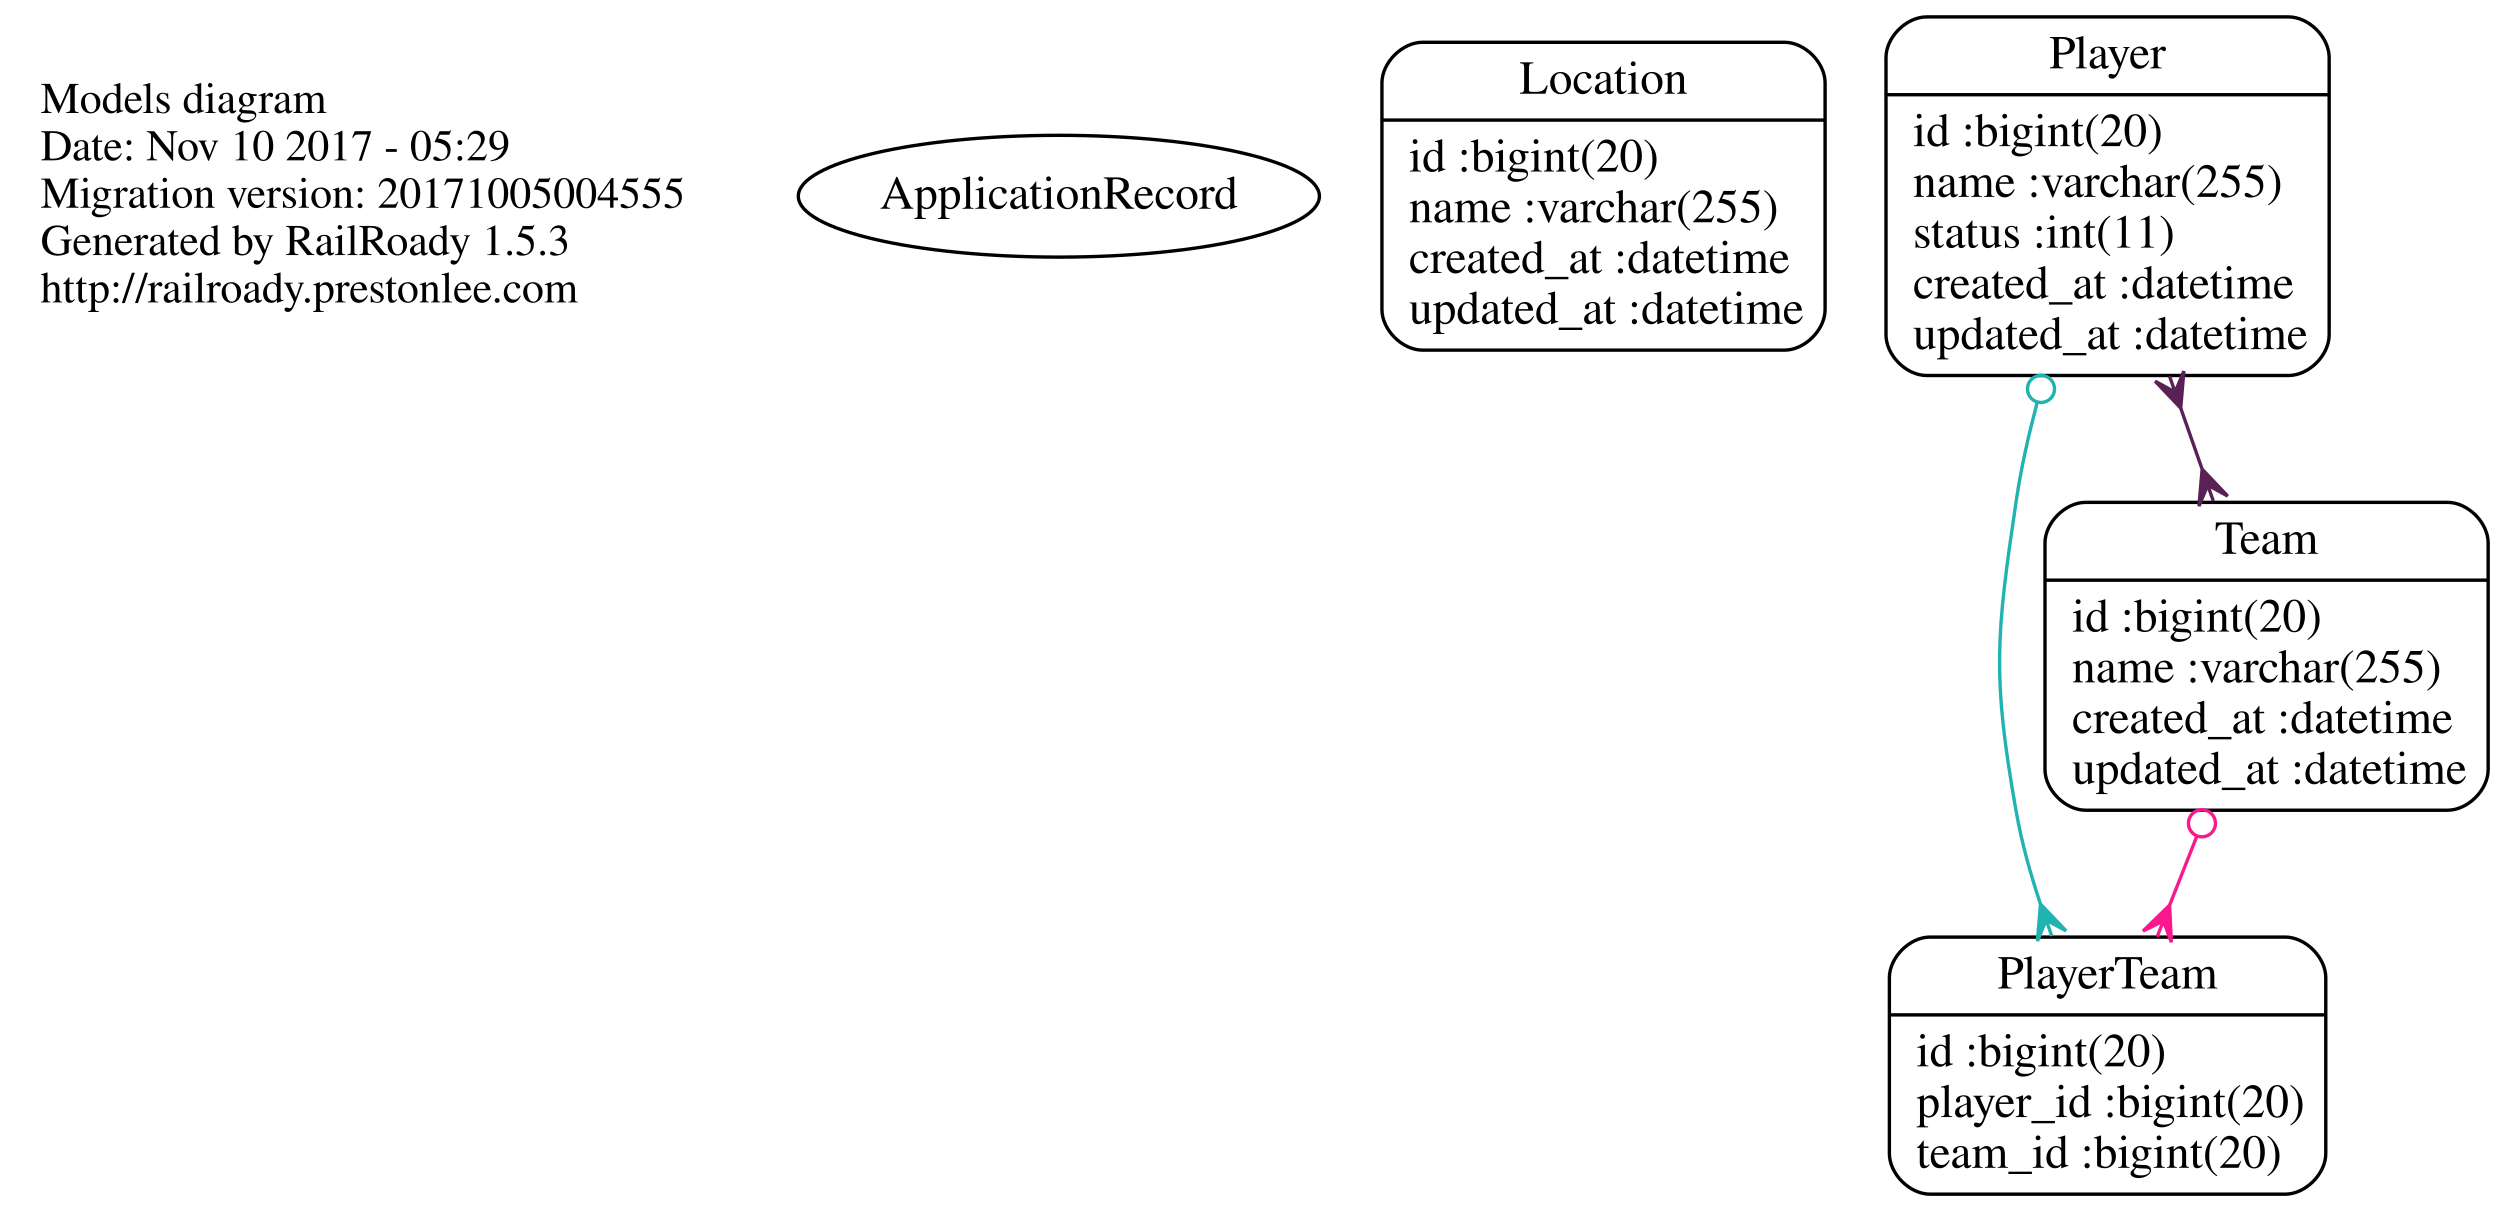
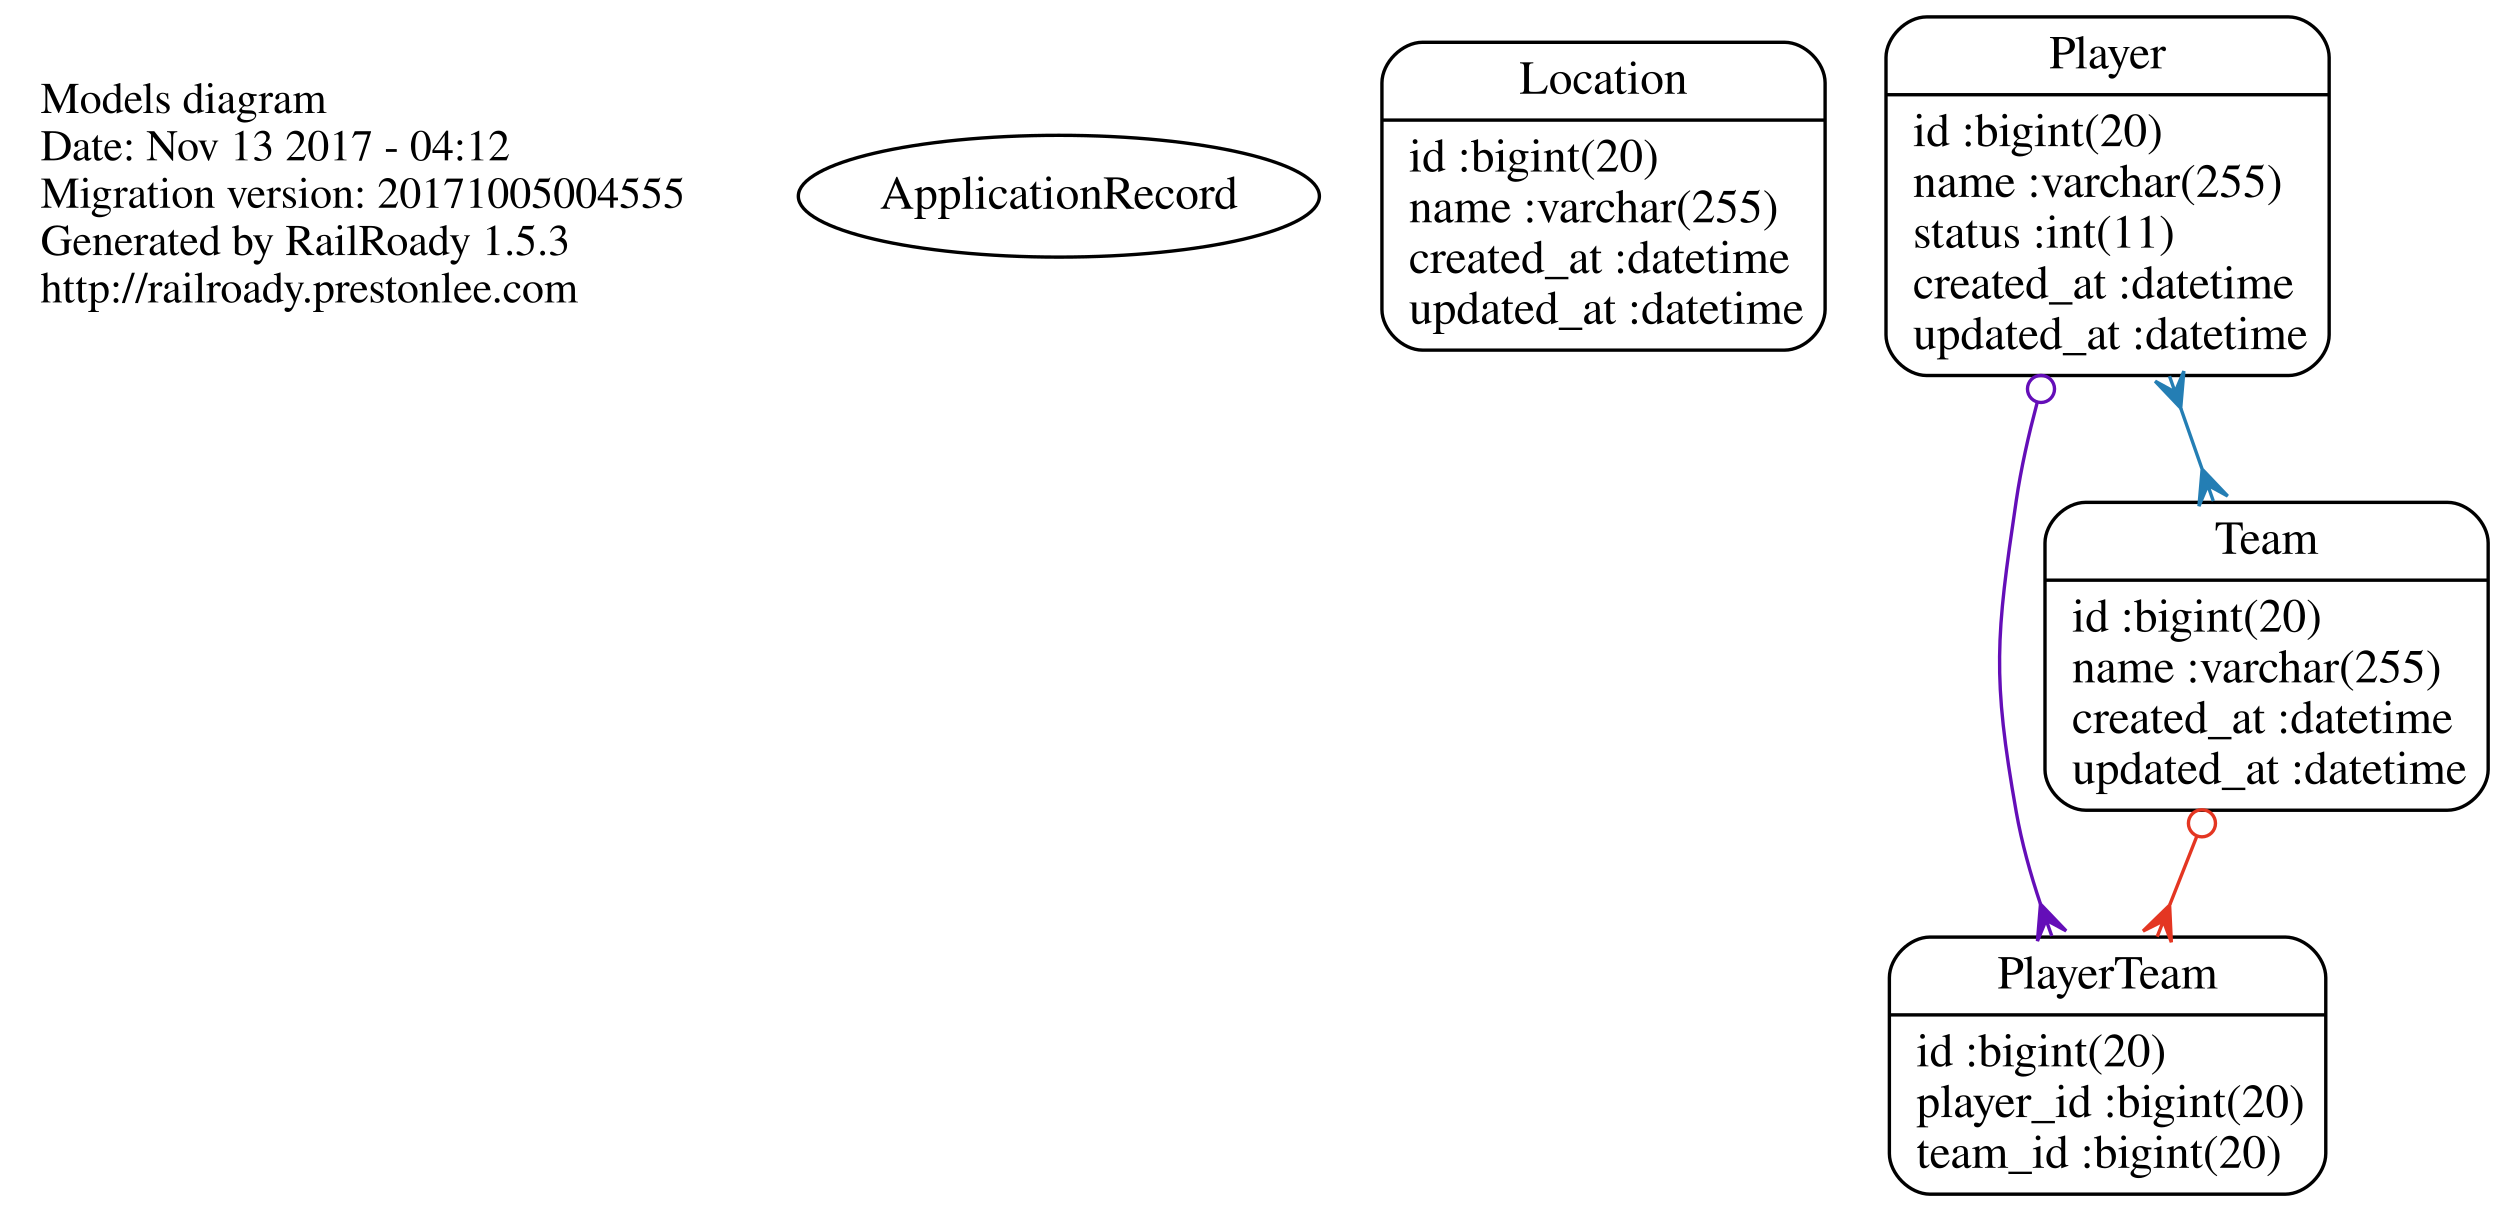
<svg xmlns="http://www.w3.org/2000/svg" width="739pt" height="358pt" viewBox="0.00 0.00 739.00 358.00">
  <g id="graph0" class="graph" transform="scale(1 1) rotate(0) translate(4 354)">
    <polygon fill="none" stroke="none" points="-4,4 -4,-354 735,-354 735,4 -4,4" />
    <g id="node1" class="node">
      <text text-anchor="start" x="8" y="-320.6" font-family="Times,serif" font-size="13.00">Models diagram</text>
-       <text text-anchor="start" x="8" y="-306.6" font-family="Times,serif" font-size="13.00">Date: Nov 10 2017 - 05:29</text>
+       <text text-anchor="start" x="8" y="-306.6" font-family="Times,serif" font-size="13.00">Date: Nov 13 2017 - 04:12</text>
      <text text-anchor="start" x="8" y="-292.6" font-family="Times,serif" font-size="13.00">Migration version: 20171005004555</text>
      <text text-anchor="start" x="8" y="-278.6" font-family="Times,serif" font-size="13.00">Generated by RailRoady 1.5.3</text>
      <text text-anchor="start" x="8" y="-264.6" font-family="Times,serif" font-size="13.00">http://railroady.prestonlee.com</text>
    </g>
    <g id="node2" class="node">
      <ellipse fill="none" stroke="black" cx="309" cy="-296" rx="77.015" ry="18" />
      <text text-anchor="middle" x="309" y="-292.3" font-family="Times,serif" font-size="14.00">ApplicationRecord</text>
    </g>
    <g id="node3" class="node">
      <path fill="none" stroke="black" d="M416.5,-250.5C416.5,-250.5 523.5,-250.5 523.5,-250.5 529.5,-250.5 535.5,-256.5 535.5,-262.5 535.5,-262.5 535.5,-329.5 535.5,-329.5 535.5,-335.5 529.5,-341.5 523.5,-341.5 523.5,-341.5 416.5,-341.5 416.5,-341.5 410.5,-341.5 404.5,-335.5 404.5,-329.5 404.5,-329.5 404.5,-262.5 404.5,-262.5 404.5,-256.5 410.5,-250.5 416.5,-250.5" />
      <text text-anchor="middle" x="470" y="-326.3" font-family="Times,serif" font-size="14.00">Location</text>
      <polyline fill="none" stroke="black" points="404.5,-318.5 535.5,-318.5 " />
      <text text-anchor="start" x="412.5" y="-303.3" font-family="Times,serif" font-size="14.00">id :bigint(20)</text>
      <text text-anchor="start" x="412.5" y="-288.3" font-family="Times,serif" font-size="14.00">name :varchar(255)</text>
      <text text-anchor="start" x="412.5" y="-273.3" font-family="Times,serif" font-size="14.00">created_at :datetime</text>
      <text text-anchor="start" x="412.5" y="-258.3" font-family="Times,serif" font-size="14.00">updated_at :datetime</text>
    </g>
    <g id="node4" class="node">
      <path fill="none" stroke="black" d="M565.5,-243C565.5,-243 672.5,-243 672.5,-243 678.5,-243 684.5,-249 684.5,-255 684.5,-255 684.5,-337 684.5,-337 684.5,-343 678.5,-349 672.5,-349 672.5,-349 565.5,-349 565.5,-349 559.5,-349 553.5,-343 553.5,-337 553.5,-337 553.5,-255 553.5,-255 553.5,-249 559.5,-243 565.5,-243" />
      <text text-anchor="middle" x="619" y="-333.8" font-family="Times,serif" font-size="14.00">Player</text>
      <polyline fill="none" stroke="black" points="553.5,-326 684.5,-326 " />
      <text text-anchor="start" x="561.5" y="-310.8" font-family="Times,serif" font-size="14.00">id :bigint(20)</text>
      <text text-anchor="start" x="561.5" y="-295.8" font-family="Times,serif" font-size="14.00">name :varchar(255)</text>
      <text text-anchor="start" x="561.5" y="-280.8" font-family="Times,serif" font-size="14.00">status :int(11)</text>
      <text text-anchor="start" x="561.5" y="-265.8" font-family="Times,serif" font-size="14.00">created_at :datetime</text>
      <text text-anchor="start" x="561.5" y="-250.8" font-family="Times,serif" font-size="14.00">updated_at :datetime</text>
    </g>
    <g id="node5" class="node">
      <path fill="none" stroke="black" d="M566.5,-1C566.5,-1 671.5,-1 671.5,-1 677.5,-1 683.5,-7 683.5,-13 683.5,-13 683.5,-65 683.5,-65 683.5,-71 677.5,-77 671.5,-77 671.5,-77 566.5,-77 566.5,-77 560.5,-77 554.5,-71 554.5,-65 554.5,-65 554.5,-13 554.5,-13 554.5,-7 560.5,-1 566.5,-1" />
      <text text-anchor="middle" x="619" y="-61.8" font-family="Times,serif" font-size="14.00">PlayerTeam</text>
      <polyline fill="none" stroke="black" points="554.5,-54 683.5,-54 " />
      <text text-anchor="start" x="562.5" y="-38.8" font-family="Times,serif" font-size="14.00">id :bigint(20)</text>
      <text text-anchor="start" x="562.5" y="-23.8" font-family="Times,serif" font-size="14.00">player_id :bigint(20)</text>
      <text text-anchor="start" x="562.5" y="-8.8" font-family="Times,serif" font-size="14.00">team_id :bigint(20)</text>
    </g>
    <g id="edge1" class="edge">
-       <path fill="none" stroke="#21b2b2" d="M598.173,-234.925C595.613,-225.355 593.407,-215.483 592,-206 586,-165.554 584.884,-154.265 592,-114 593.591,-105 596.191,-95.656 599.165,-86.761" />
-       <ellipse fill="none" stroke="#21b2b2" cx="599.32" cy="-239.026" rx="4" ry="4" />
-       <polygon fill="#21b2b2" stroke="#21b2b2" points="599.169,-86.749 606.75,-78.826 600.839,-82.036 602.509,-77.323 602.509,-77.323 602.509,-77.323 600.839,-82.036 598.267,-75.82 599.169,-86.749 599.169,-86.749" />
+       <path fill="none" stroke="#640eb8" d="M598.173,-234.925C595.613,-225.355 593.407,-215.483 592,-206 586,-165.554 584.884,-154.265 592,-114 593.591,-105 596.191,-95.656 599.165,-86.761" />
+       <ellipse fill="none" stroke="#640eb8" cx="599.32" cy="-239.026" rx="4" ry="4" />
+       <polygon fill="#640eb8" stroke="#640eb8" points="599.169,-86.749 606.75,-78.826 600.839,-82.036 602.509,-77.323 602.509,-77.323 602.509,-77.323 600.839,-82.036 598.267,-75.82 599.169,-86.749 599.169,-86.749" />
    </g>
    <g id="node6" class="node">
      <path fill="none" stroke="black" d="M612.5,-114.5C612.5,-114.5 719.5,-114.5 719.5,-114.5 725.5,-114.5 731.5,-120.5 731.5,-126.5 731.5,-126.5 731.5,-193.5 731.5,-193.5 731.5,-199.5 725.5,-205.5 719.5,-205.5 719.5,-205.5 612.5,-205.5 612.5,-205.5 606.5,-205.5 600.5,-199.5 600.5,-193.5 600.5,-193.5 600.5,-126.5 600.5,-126.5 600.5,-120.5 606.5,-114.5 612.5,-114.5" />
      <text text-anchor="middle" x="666" y="-190.3" font-family="Times,serif" font-size="14.00">Team</text>
      <polyline fill="none" stroke="black" points="600.5,-182.5 731.5,-182.5 " />
      <text text-anchor="start" x="608.5" y="-167.3" font-family="Times,serif" font-size="14.00">id :bigint(20)</text>
      <text text-anchor="start" x="608.5" y="-152.3" font-family="Times,serif" font-size="14.00">name :varchar(255)</text>
      <text text-anchor="start" x="608.5" y="-137.3" font-family="Times,serif" font-size="14.00">created_at :datetime</text>
      <text text-anchor="start" x="608.5" y="-122.3" font-family="Times,serif" font-size="14.00">updated_at :datetime</text>
    </g>
    <g id="edge2" class="edge">
-       <path fill="none" stroke="#592154" d="M640.653,-233.266C642.728,-227.351 644.821,-221.382 646.869,-215.543" />
-       <polygon fill="#592154" stroke="#592154" points="640.616,-233.372 633.06,-241.319 638.961,-238.09 637.306,-242.808 637.306,-242.808 637.306,-242.808 638.961,-238.09 641.552,-244.298 640.616,-233.372 640.616,-233.372" />
-       <polygon fill="#592154" stroke="#592154" points="646.951,-215.31 654.507,-207.363 648.606,-210.592 650.261,-205.873 650.261,-205.873 650.261,-205.873 648.606,-210.592 646.014,-204.384 646.951,-215.31 646.951,-215.31" />
+       <path fill="none" stroke="#247eb4" d="M640.653,-233.266C642.728,-227.351 644.821,-221.382 646.869,-215.543" />
+       <polygon fill="#247eb4" stroke="#247eb4" points="640.616,-233.372 633.06,-241.319 638.961,-238.09 637.306,-242.808 637.306,-242.808 637.306,-242.808 638.961,-238.09 641.552,-244.298 640.616,-233.372 640.616,-233.372" />
+       <polygon fill="#247eb4" stroke="#247eb4" points="646.951,-215.31 654.507,-207.363 648.606,-210.592 650.261,-205.873 650.261,-205.873 650.261,-205.873 648.606,-210.592 646.014,-204.384 646.951,-215.31 646.951,-215.31" />
    </g>
    <g id="edge3" class="edge">
-       <path fill="none" stroke="#f9198c" d="M645.376,-106.783C642.725,-100.07 640.024,-93.231 637.411,-86.615" />
-       <ellipse fill="none" stroke="#f9198c" cx="646.896" cy="-110.63" rx="4" ry="4" />
-       <polygon fill="#f9198c" stroke="#f9198c" points="637.336,-86.424 637.848,-75.47 635.499,-81.774 633.662,-77.123 633.662,-77.123 633.662,-77.123 635.499,-81.774 629.477,-78.776 637.336,-86.424 637.336,-86.424" />
+       <path fill="none" stroke="#e43622" d="M645.376,-106.783C642.725,-100.07 640.024,-93.231 637.411,-86.615" />
+       <ellipse fill="none" stroke="#e43622" cx="646.896" cy="-110.63" rx="4" ry="4" />
+       <polygon fill="#e43622" stroke="#e43622" points="637.336,-86.424 637.848,-75.47 635.499,-81.774 633.662,-77.123 633.662,-77.123 633.662,-77.123 635.499,-81.774 629.477,-78.776 637.336,-86.424 637.336,-86.424" />
    </g>
  </g>
</svg>
